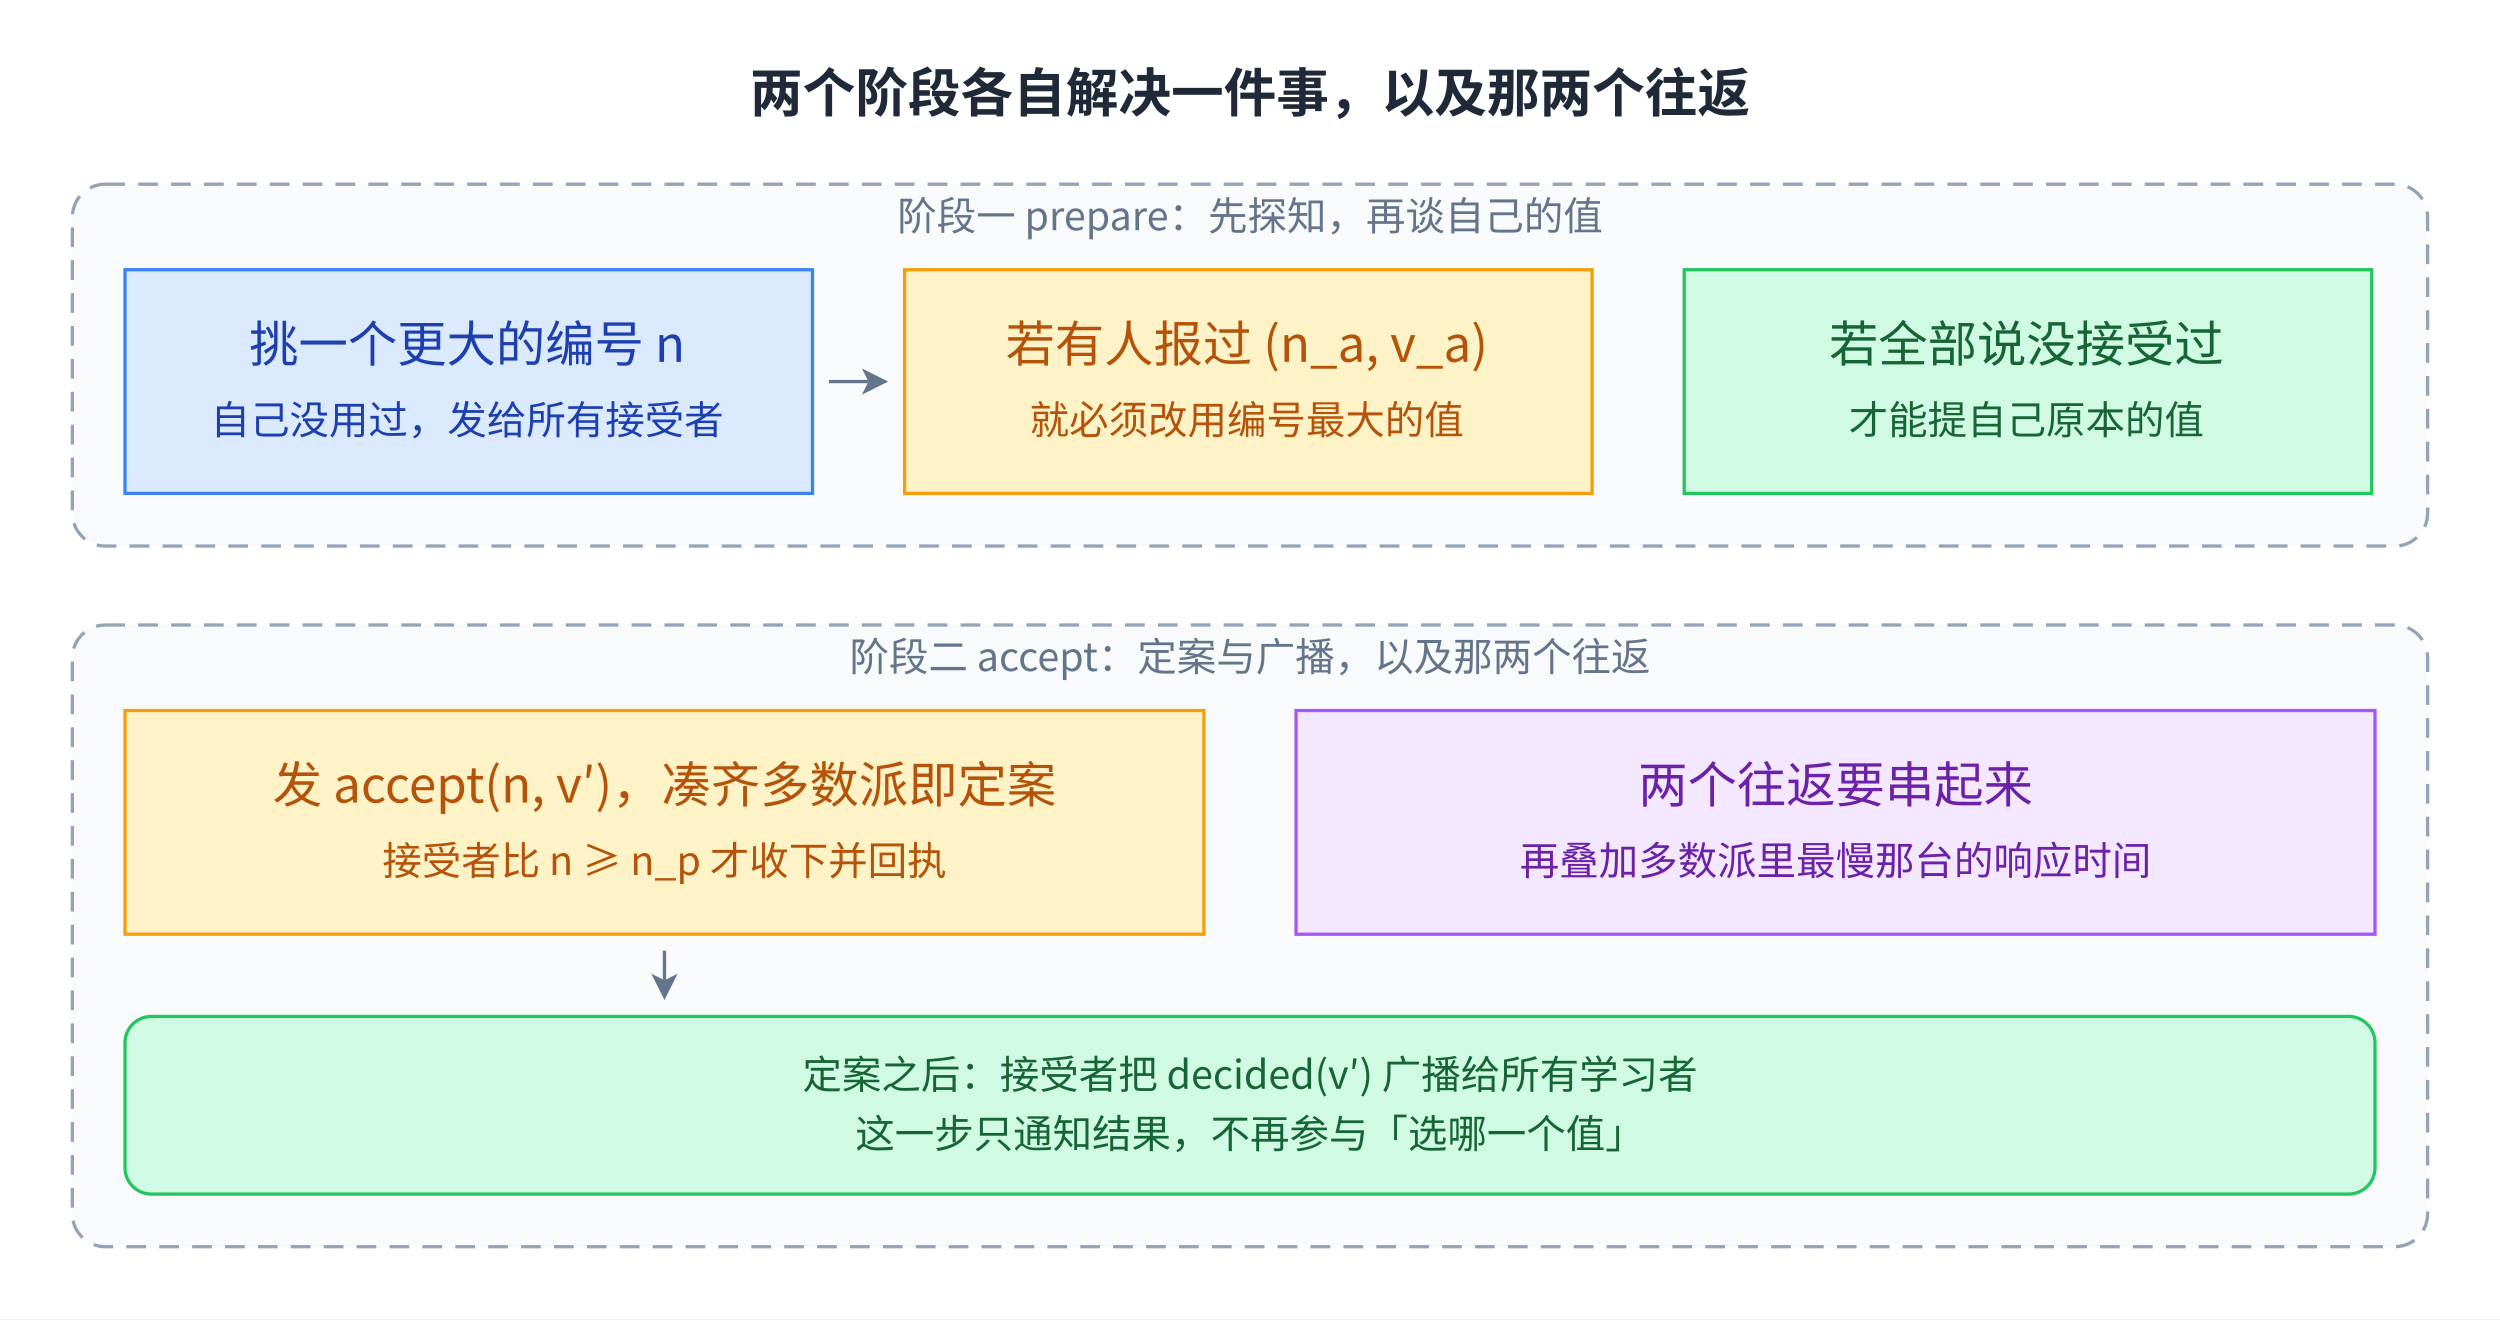
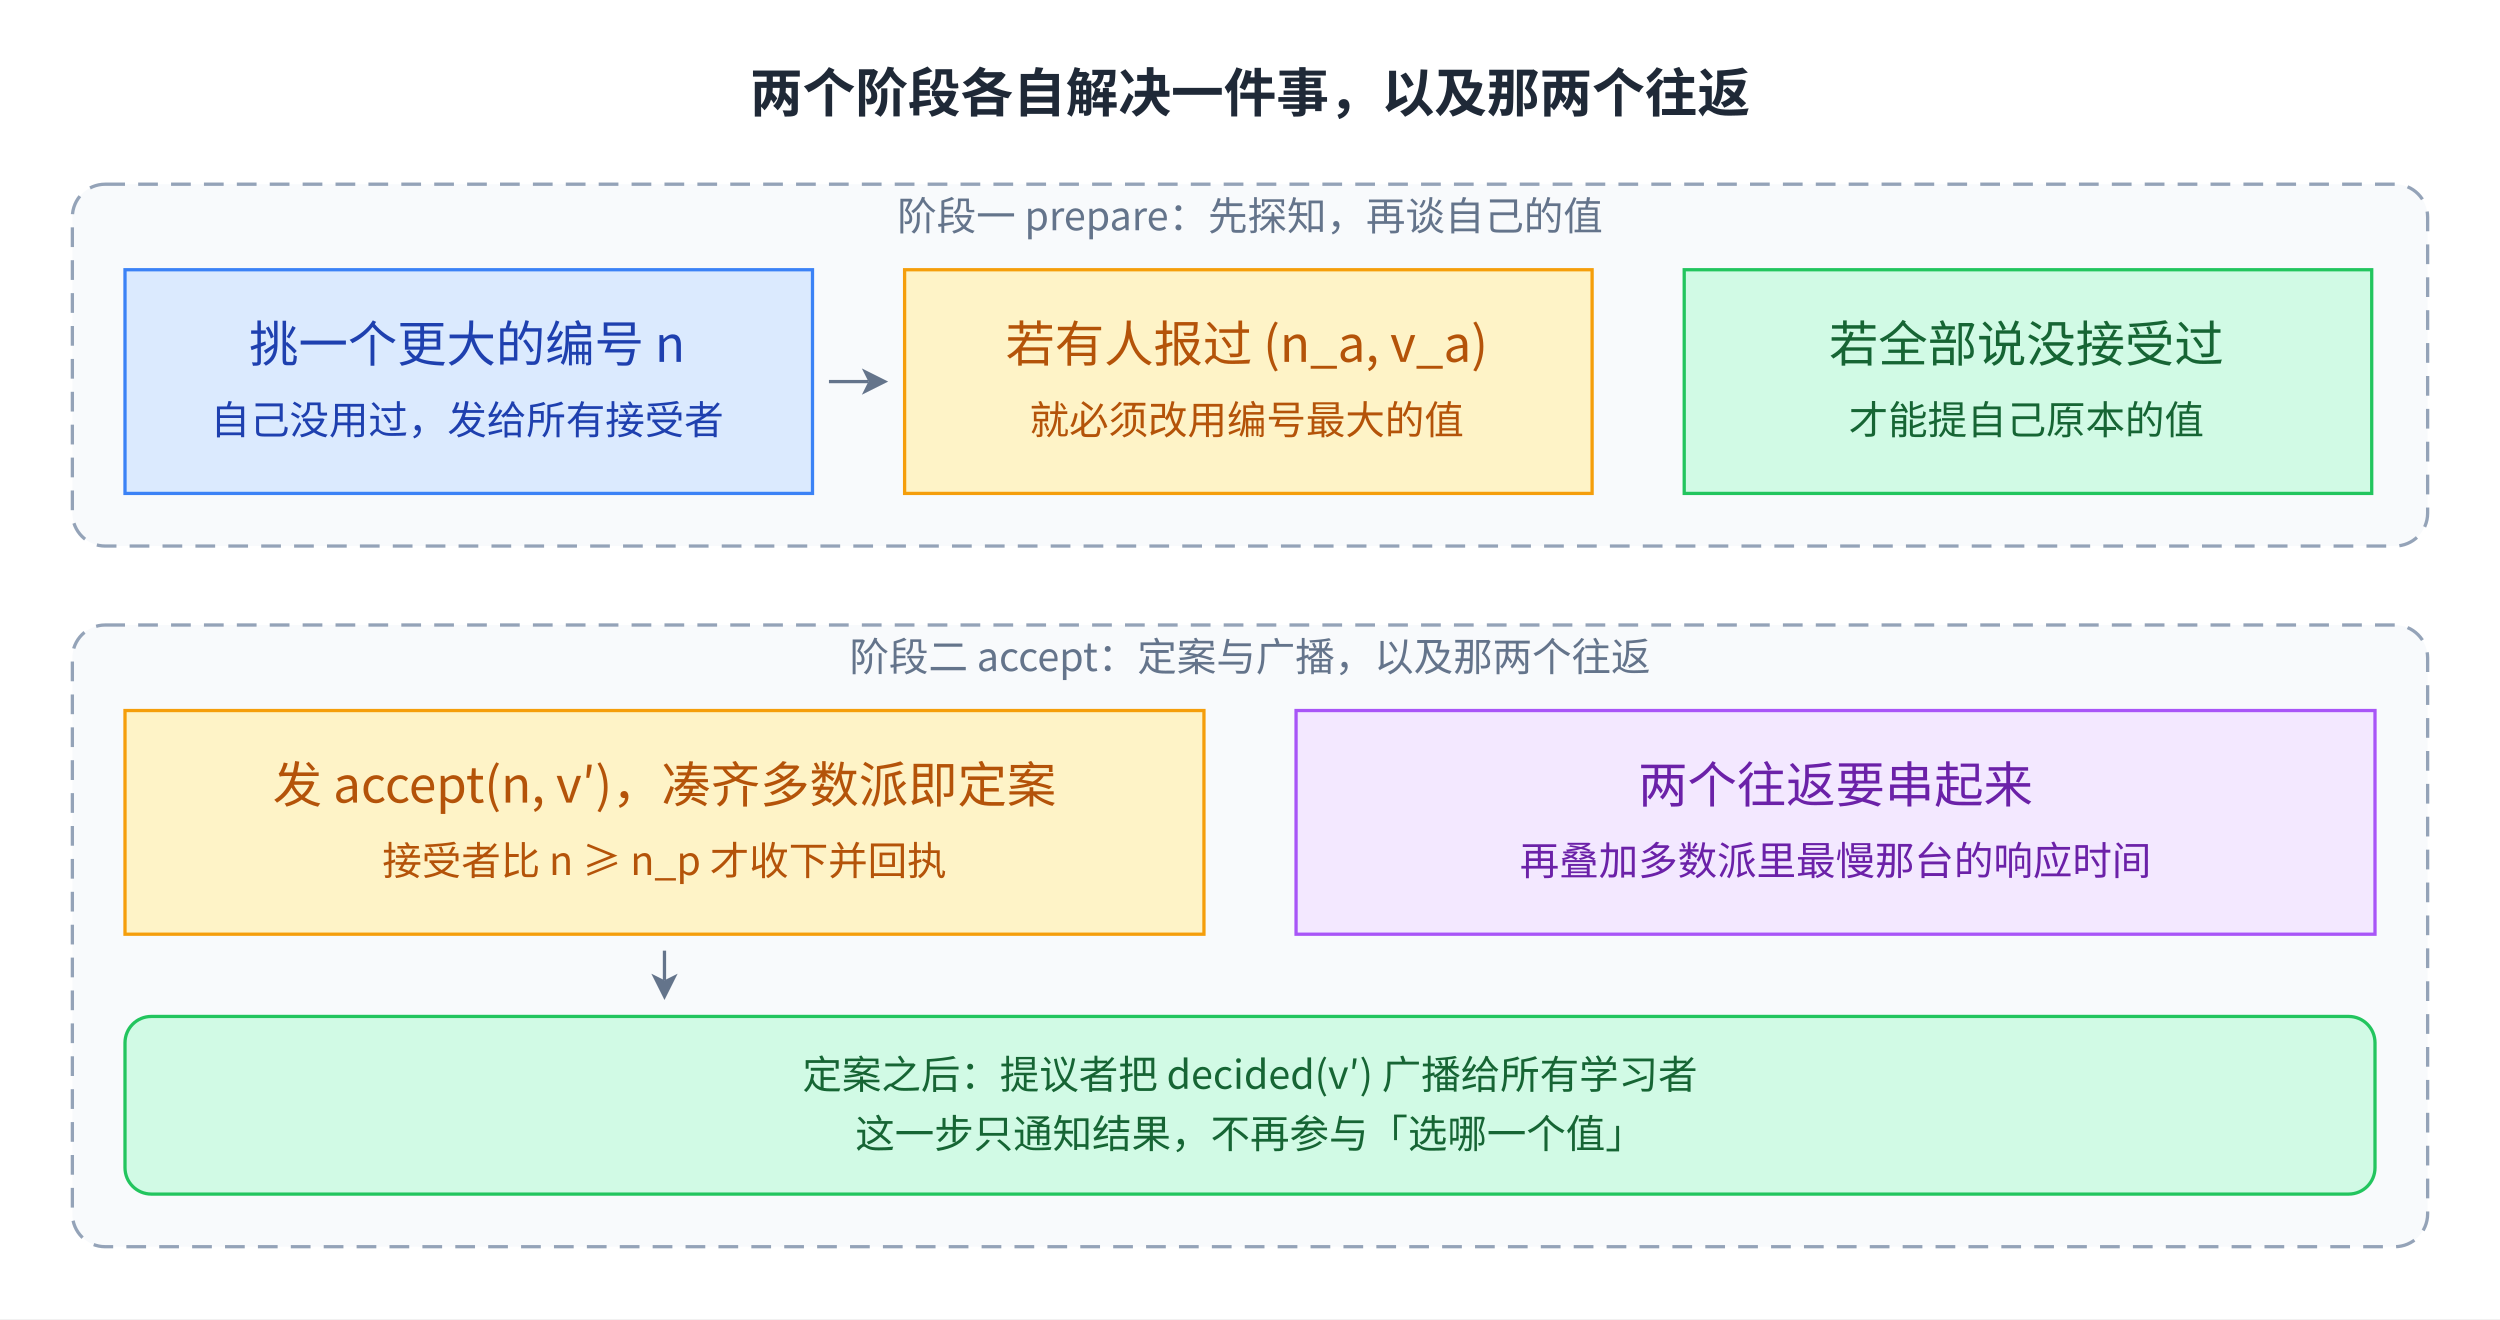
<svg xmlns="http://www.w3.org/2000/svg" viewBox="0 0 760 401" width="760" height="401" role="img" aria-labelledby="fig-paxos-2-title fig-paxos-2-desc">
  <defs>
    <style>
      text { font-family: 'PingFang SC', 'Microsoft YaHei', 'Noto Sans CJK SC', system-ui, sans-serif; }
    </style>
    <marker id="arrow" markerWidth="8" markerHeight="8" refX="2" refY="4" orient="auto" markerUnits="userSpaceOnUse">
      <path d="M0,0 L8,4 L0,8 L2,4 z" fill="#64748b" />
    </marker>
  </defs>
  <rect x="0" y="0" width="760" height="401" fill="#ffffff" />
  <text x="380" y="34" font-size="16" font-weight="600" fill="#1f2937" text-anchor="middle">两个阶段各自解决一件事，以及那两个往返</text>
  <rect x="22" y="56" width="716" height="110" rx="10" fill="#f8fafc" stroke="#94a3b8" stroke-dasharray="6,4" />
  <text x="380" y="70" font-size="12" fill="#64748b" text-anchor="middle">阶段一 prepare：先探知，再谈自己的值</text>
  <rect x="22" y="190" width="716" height="189" rx="10" fill="#f8fafc" stroke="#94a3b8" stroke-dasharray="6,4" />
  <text x="380" y="204" font-size="12" fill="#64748b" text-anchor="middle">阶段二 accept：定案与广播，以及那两个往返</text>
  <path d="M252,116 L264,116" fill="none" stroke="#64748b" marker-end="url(#arrow)" />
  <rect x="38" y="82" width="209" height="68" fill="#dbeafe" stroke="#3b82f6" />
  <text x="142" y="110" font-size="15" fill="#1e40af" text-anchor="middle">挑一个更大的编号 n</text>
  <text x="142" y="132" font-size="12" fill="#1e40af" text-anchor="middle">自己没用过，发给所有接受者</text>
  <rect x="275" y="82" width="209" height="68" fill="#fef3c7" stroke="#f59e0b" />
  <text x="379" y="110" font-size="15" fill="#b45309" text-anchor="middle">若有人报过 (n_a, v_a)</text>
  <text x="379" y="132" font-size="12" fill="#b45309" text-anchor="middle">就必须改用编号最大的值</text>
  <rect x="512" y="82" width="209" height="68" fill="#d1fae5" stroke="#22c55e" />
  <text x="616" y="110" font-size="15" fill="#166534" text-anchor="middle">若全部说没接受过</text>
  <text x="616" y="132" font-size="12" fill="#166534" text-anchor="middle">才能提自己原本的值</text>
  <rect x="38" y="216" width="328" height="68" fill="#fef3c7" stroke="#f59e0b" />
  <text x="202" y="244" font-size="15" fill="#b45309" text-anchor="middle">发 accept(n, v′)，凑齐多数派即定案</text>
  <text x="202" y="266" font-size="12" fill="#b45309" text-anchor="middle">接受者比 n ≥ n_p 才收下并回执</text>
  <rect x="394" y="216" width="328" height="68" fill="#f3e8ff" stroke="#a855f7" />
  <text x="558" y="244" font-size="15" fill="#6b21a8" text-anchor="middle">两个往返要串起来</text>
  <text x="558" y="266" font-size="12" fill="#6b21a8" text-anchor="middle">再叠加多数派里最慢那台的响应时间</text>
  <path d="M202,289 L202,298" fill="none" stroke="#64748b" marker-end="url(#arrow)" />
  <rect x="38" y="309" width="684" height="54" rx="8" fill="#d1fae5" stroke="#22c55e" />
-   <text x="380" y="331" font-size="12" fill="#166534" text-anchor="middle">定案之后：接受者把 decided(v′) 广播给所有学习者</text>
+   <text x="380" y="331" font-size="12" fill="#166534" text-anchor="middle">定案之后：提议者把 decided(v′) 广播给所有学习者</text>
  <text x="380" y="349" font-size="12" fill="#166534" text-anchor="middle">这一步只通知结果，不再参与「选哪一个值」</text>
</svg>
